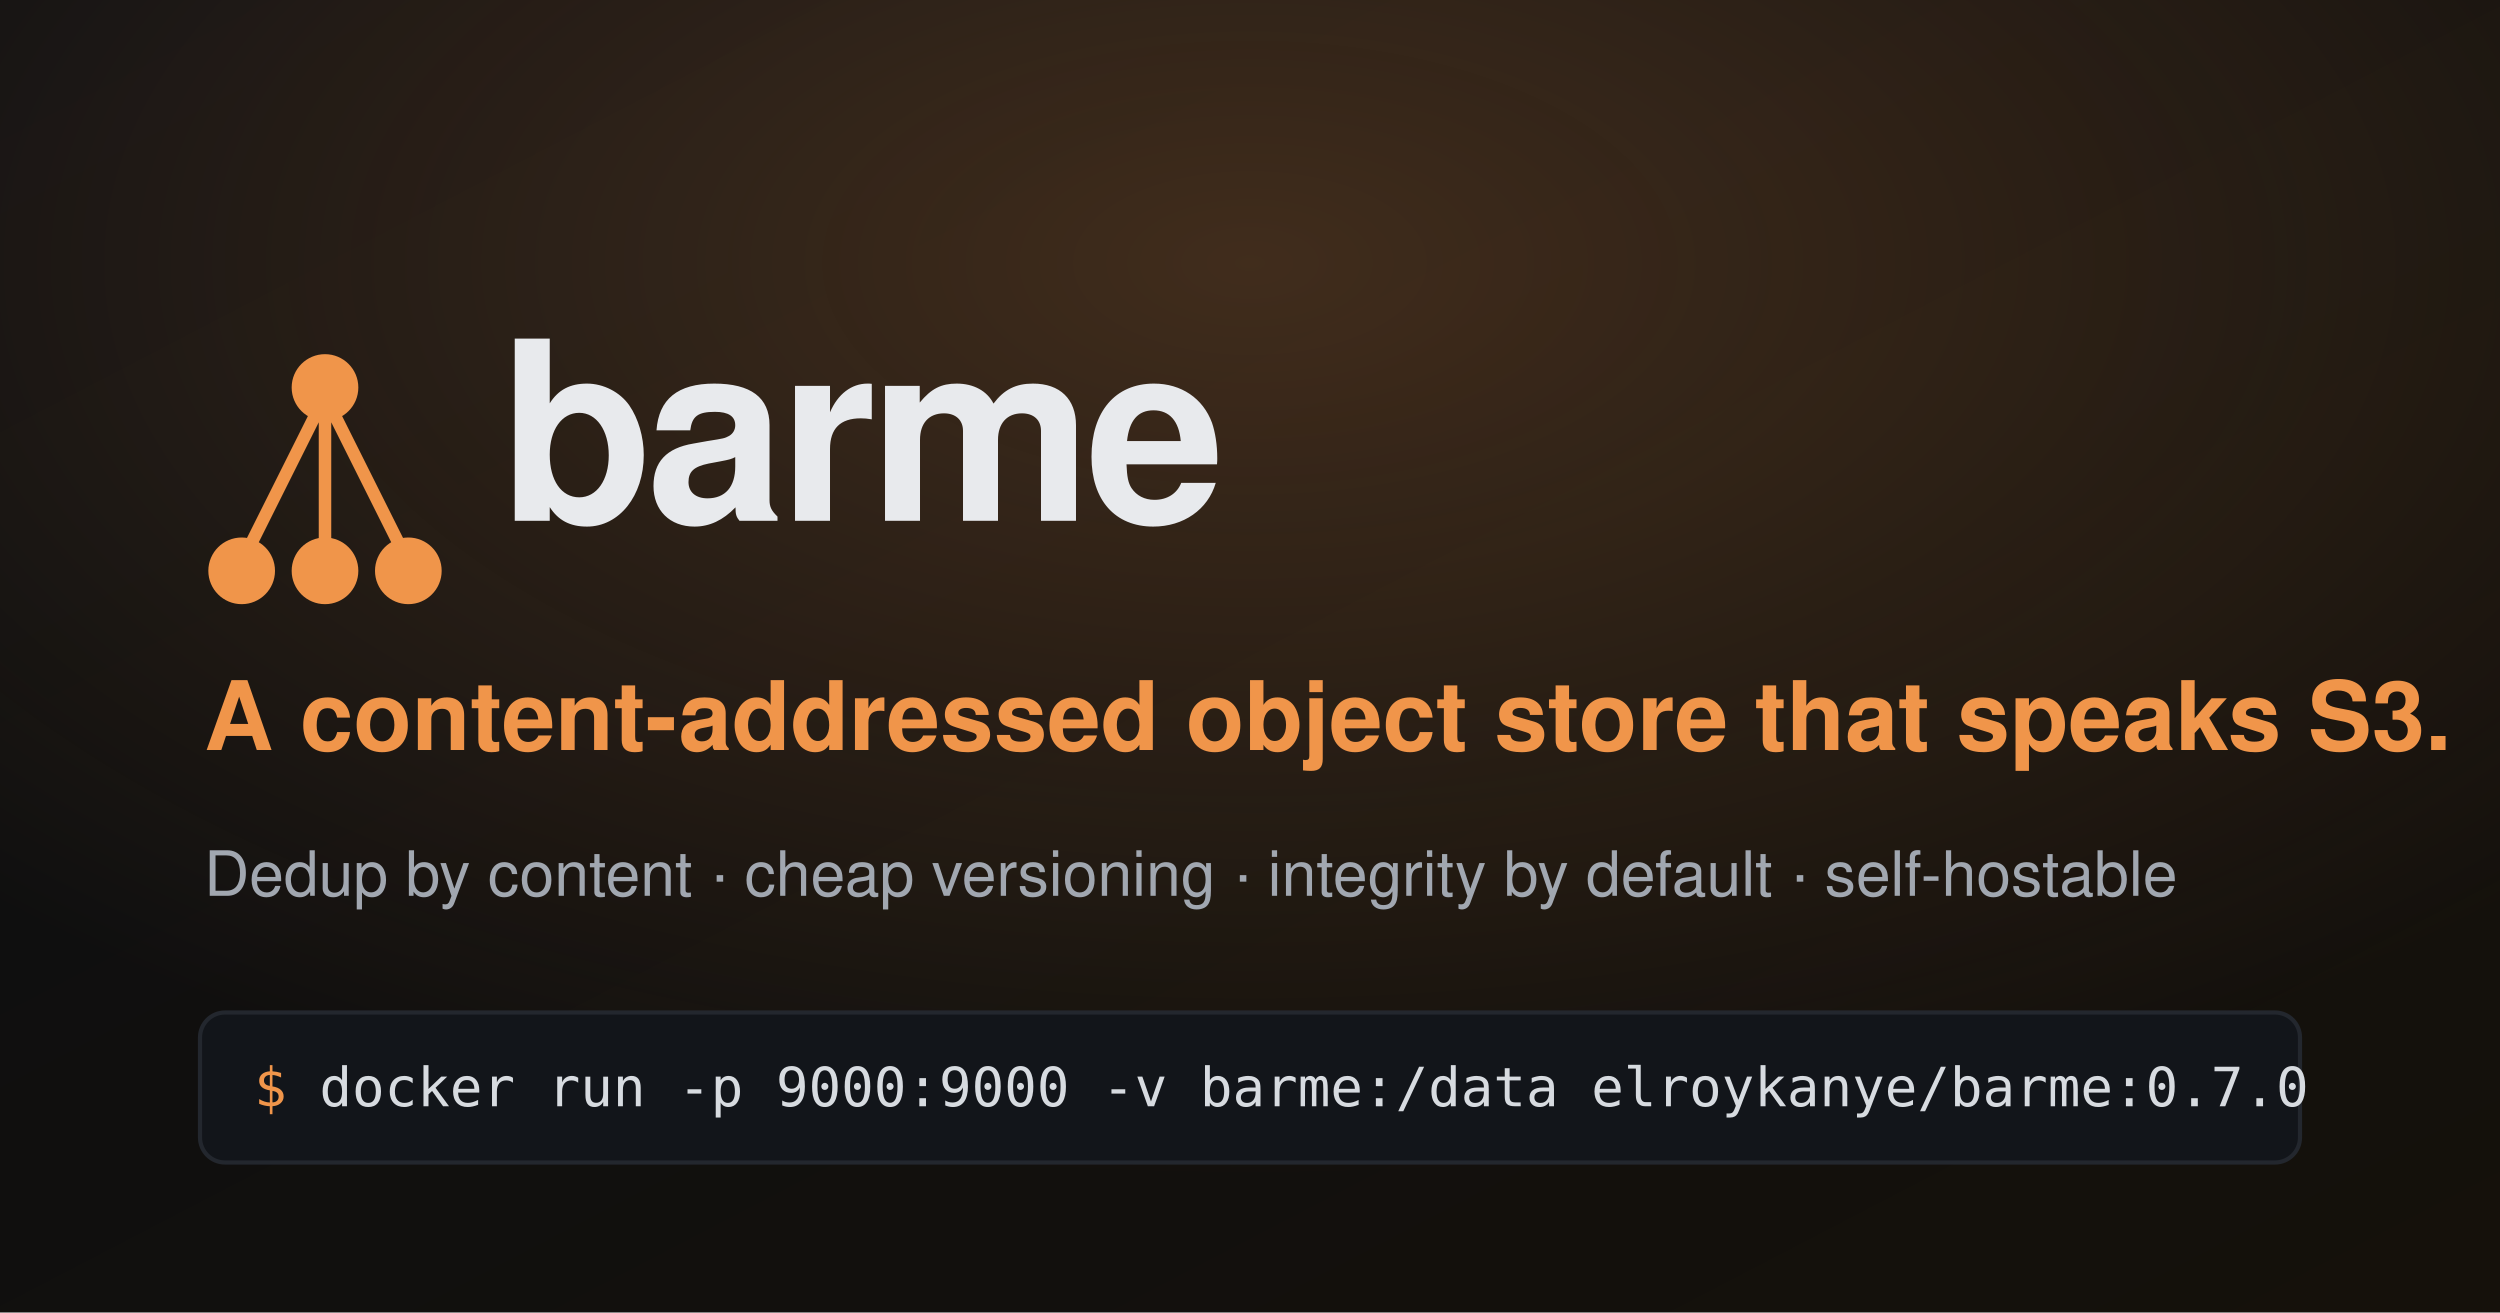
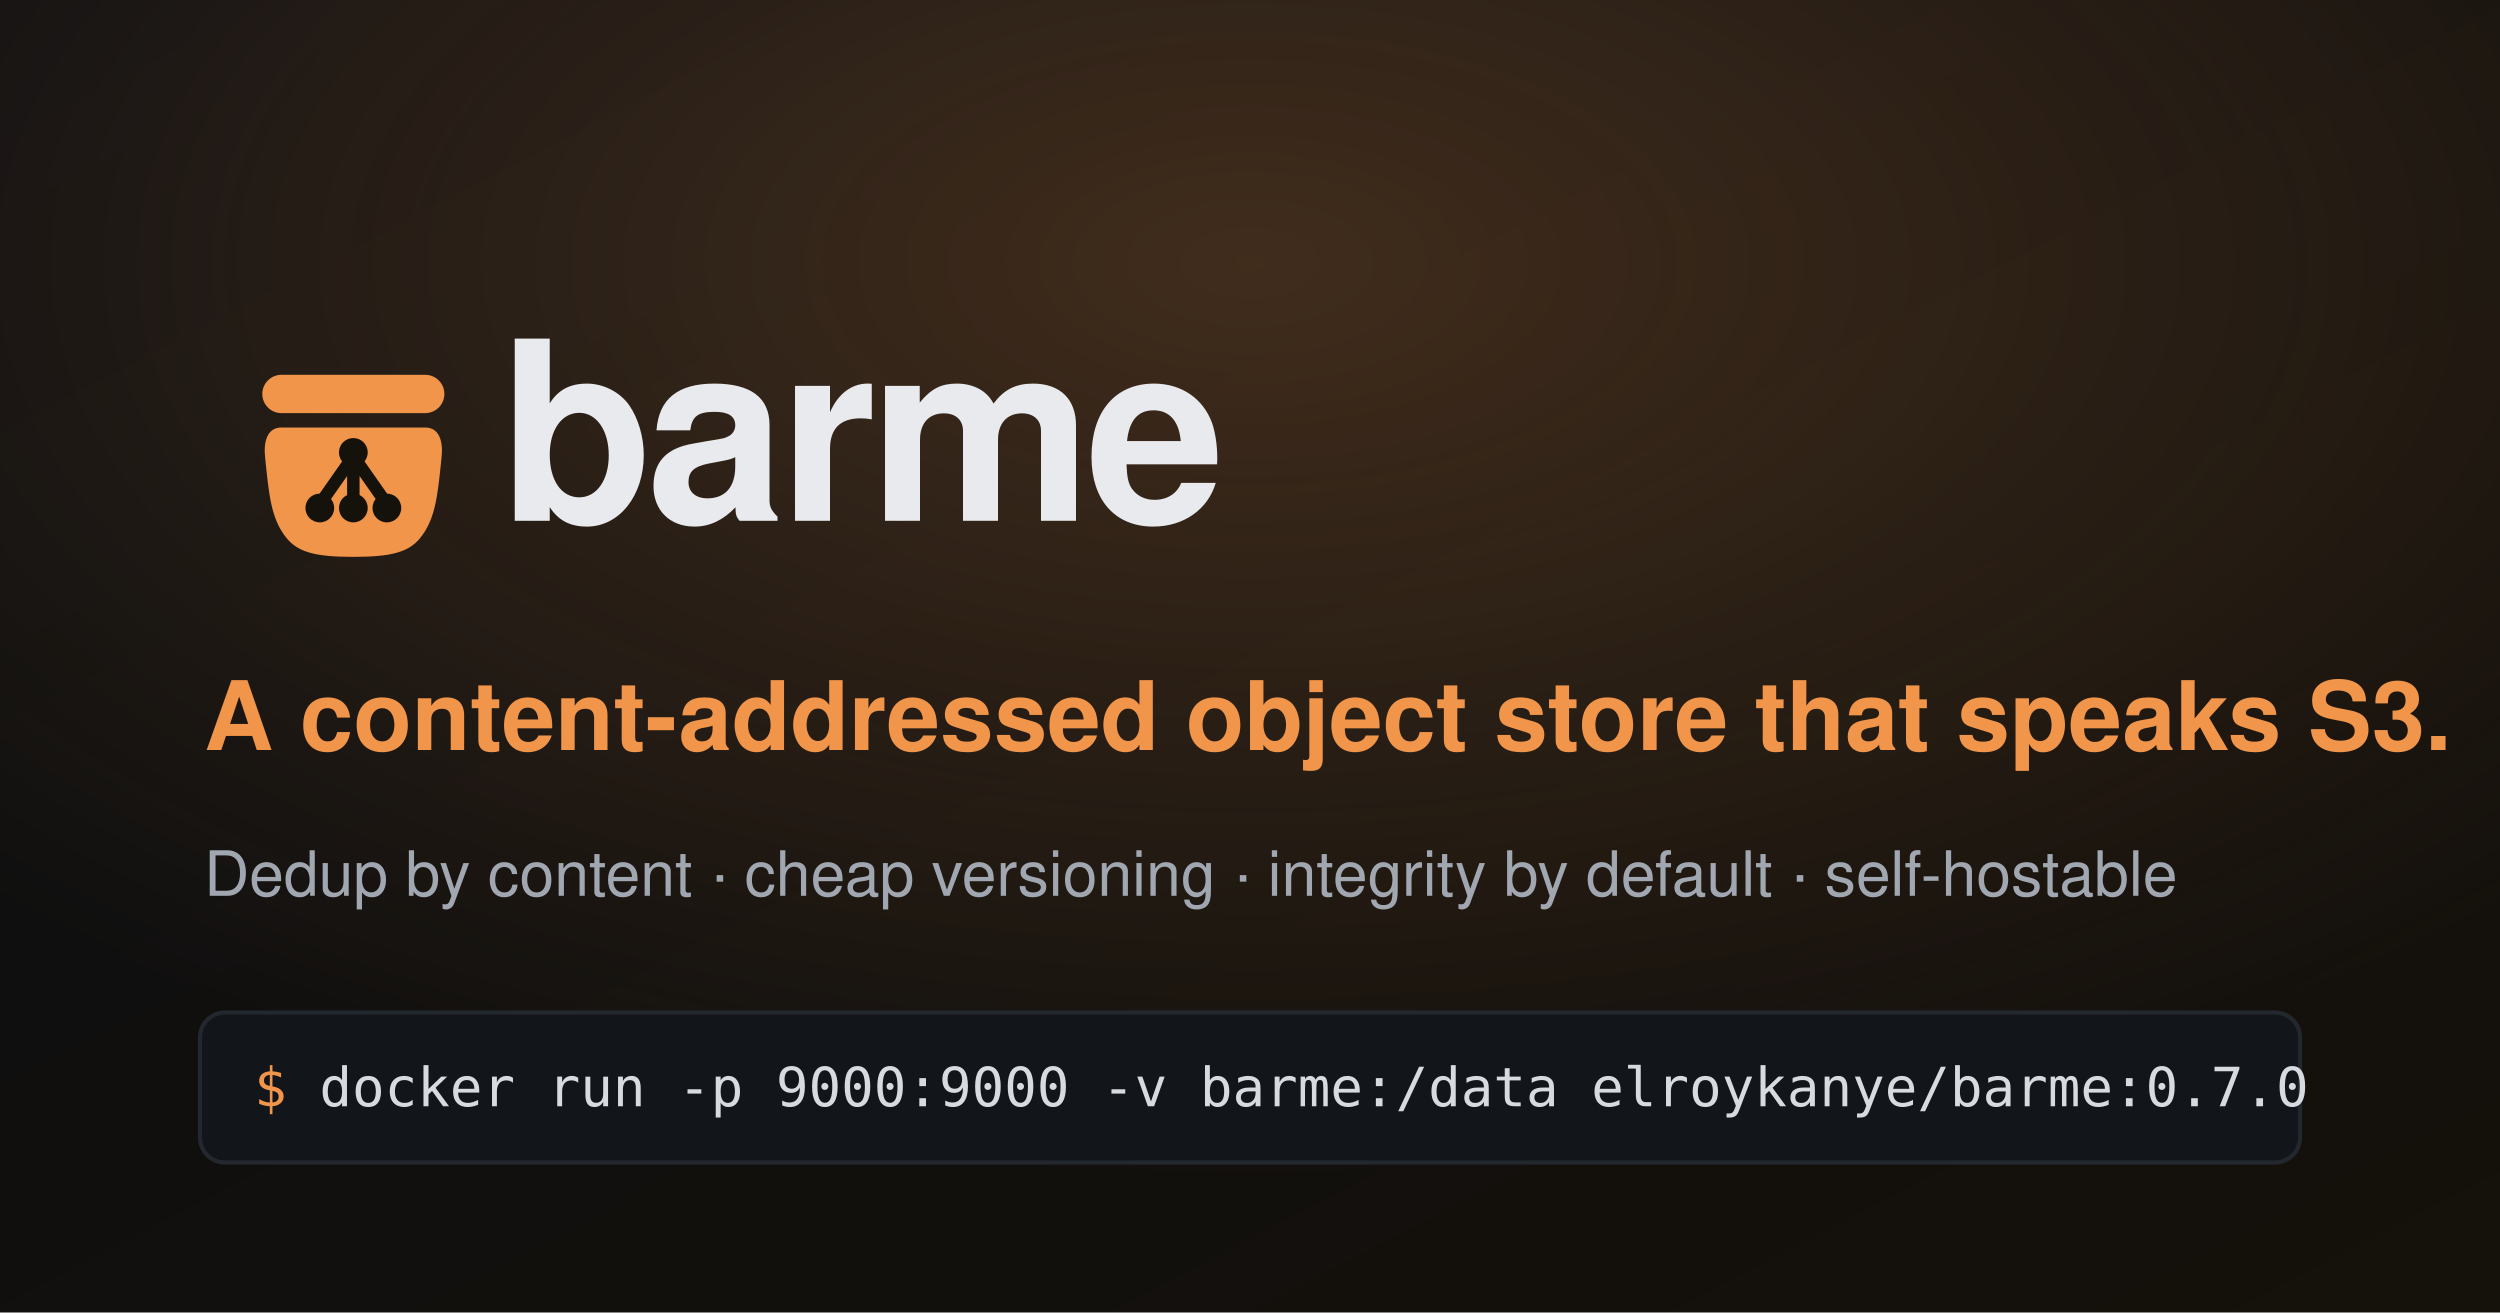
<svg xmlns="http://www.w3.org/2000/svg" width="1200" height="630" viewBox="0 0 1200 630" role="img" aria-label="barme — a content-addressed object store that speaks S3">
  <defs>
    <linearGradient id="bg" x1="0" y1="0" x2="1" y2="1">
      <stop offset="0" stop-color="#0c0e11" />
      <stop offset="1" stop-color="#15110b" />
    </linearGradient>
    <radialGradient id="glow" cx="0.5" cy="0.2" r="0.7">
      <stop offset="0" stop-color="#f0954a" stop-opacity="0.22" />
      <stop offset="1" stop-color="#f0954a" stop-opacity="0" />
    </radialGradient>
  </defs>
  <rect width="1200" height="630" fill="url(#bg)" />
  <rect width="1200" height="630" fill="url(#glow)" />
-   <g transform="translate(96,150)">
-     <g stroke="#f0954a" stroke-width="6" stroke-linecap="round" fill="none">
-       <path d="M60 40 L20 120 M60 40 L60 120 M60 40 L100 120" />
+   <g transform="translate(96,150) scale(4.6)">
+     <rect x="6.5" y="6.5" width="19" height="4" rx="2" fill="#f0954a" />
+     <path d="M8.5 12 L23.5 12 C25 12 25.4 13.5 25.2 15.2 C24.8 19 24.6 21.5 23 23.5 C21.8 25 20 25.5 16 25.5 C12 25.5 10.2 25 9 23.5 C7.4 21.5 7.2 19 6.8 15.2 C6.6 13.5 7 12 8.5 12 Z" fill="#f0954a" />
+     <g stroke="#15110b" stroke-width="1.3" stroke-linecap="round" fill="none">
+       <path d="M16 15 L12.5 20 M16 15 L19.5 20 M16 15 L16 20" />
    </g>
-     <g fill="#f0954a">
-       <circle cx="60" cy="36" r="16" />
-       <circle cx="20" cy="124" r="16" />
-       <circle cx="60" cy="124" r="16" />
-       <circle cx="100" cy="124" r="16" />
+     <g fill="#15110b">
+       <circle cx="16" cy="14.6" r="1.5" />
+       <circle cx="12.5" cy="20.4" r="1.5" />
+       <circle cx="16" cy="20.4" r="1.5" />
+       <circle cx="19.5" cy="20.4" r="1.5" />
    </g>
  </g>
  <text x="240" y="250" font-family="Segoe UI, Helvetica, Arial, sans-serif" font-size="120" font-weight="800" fill="#e8eaed" letter-spacing="-3">barme</text>
  <text x="98" y="360" font-family="Segoe UI, Helvetica, Arial, sans-serif" font-size="46" font-weight="700" fill="#f0954a">A content-addressed object store that speaks S3.</text>
  <text x="98" y="430" font-family="Segoe UI, Helvetica, Arial, sans-serif" font-size="30" font-weight="400" fill="#a1a7b0">Dedup by content · cheap versioning · integrity by default · self-hostable</text>
  <g font-family="ui-monospace, Menlo, Consolas, monospace" font-size="26" fill="#d7dbe0">
    <rect x="96" y="486" width="1008" height="72" rx="12" fill="#12151a" stroke="#23272e" stroke-width="2" />
    <text x="122" y="531">
      <tspan fill="#f0954a">$</tspan> docker run -p 9000:9000 -v barme:/data elroykanye/barme:0.7.0</text>
  </g>
</svg>
